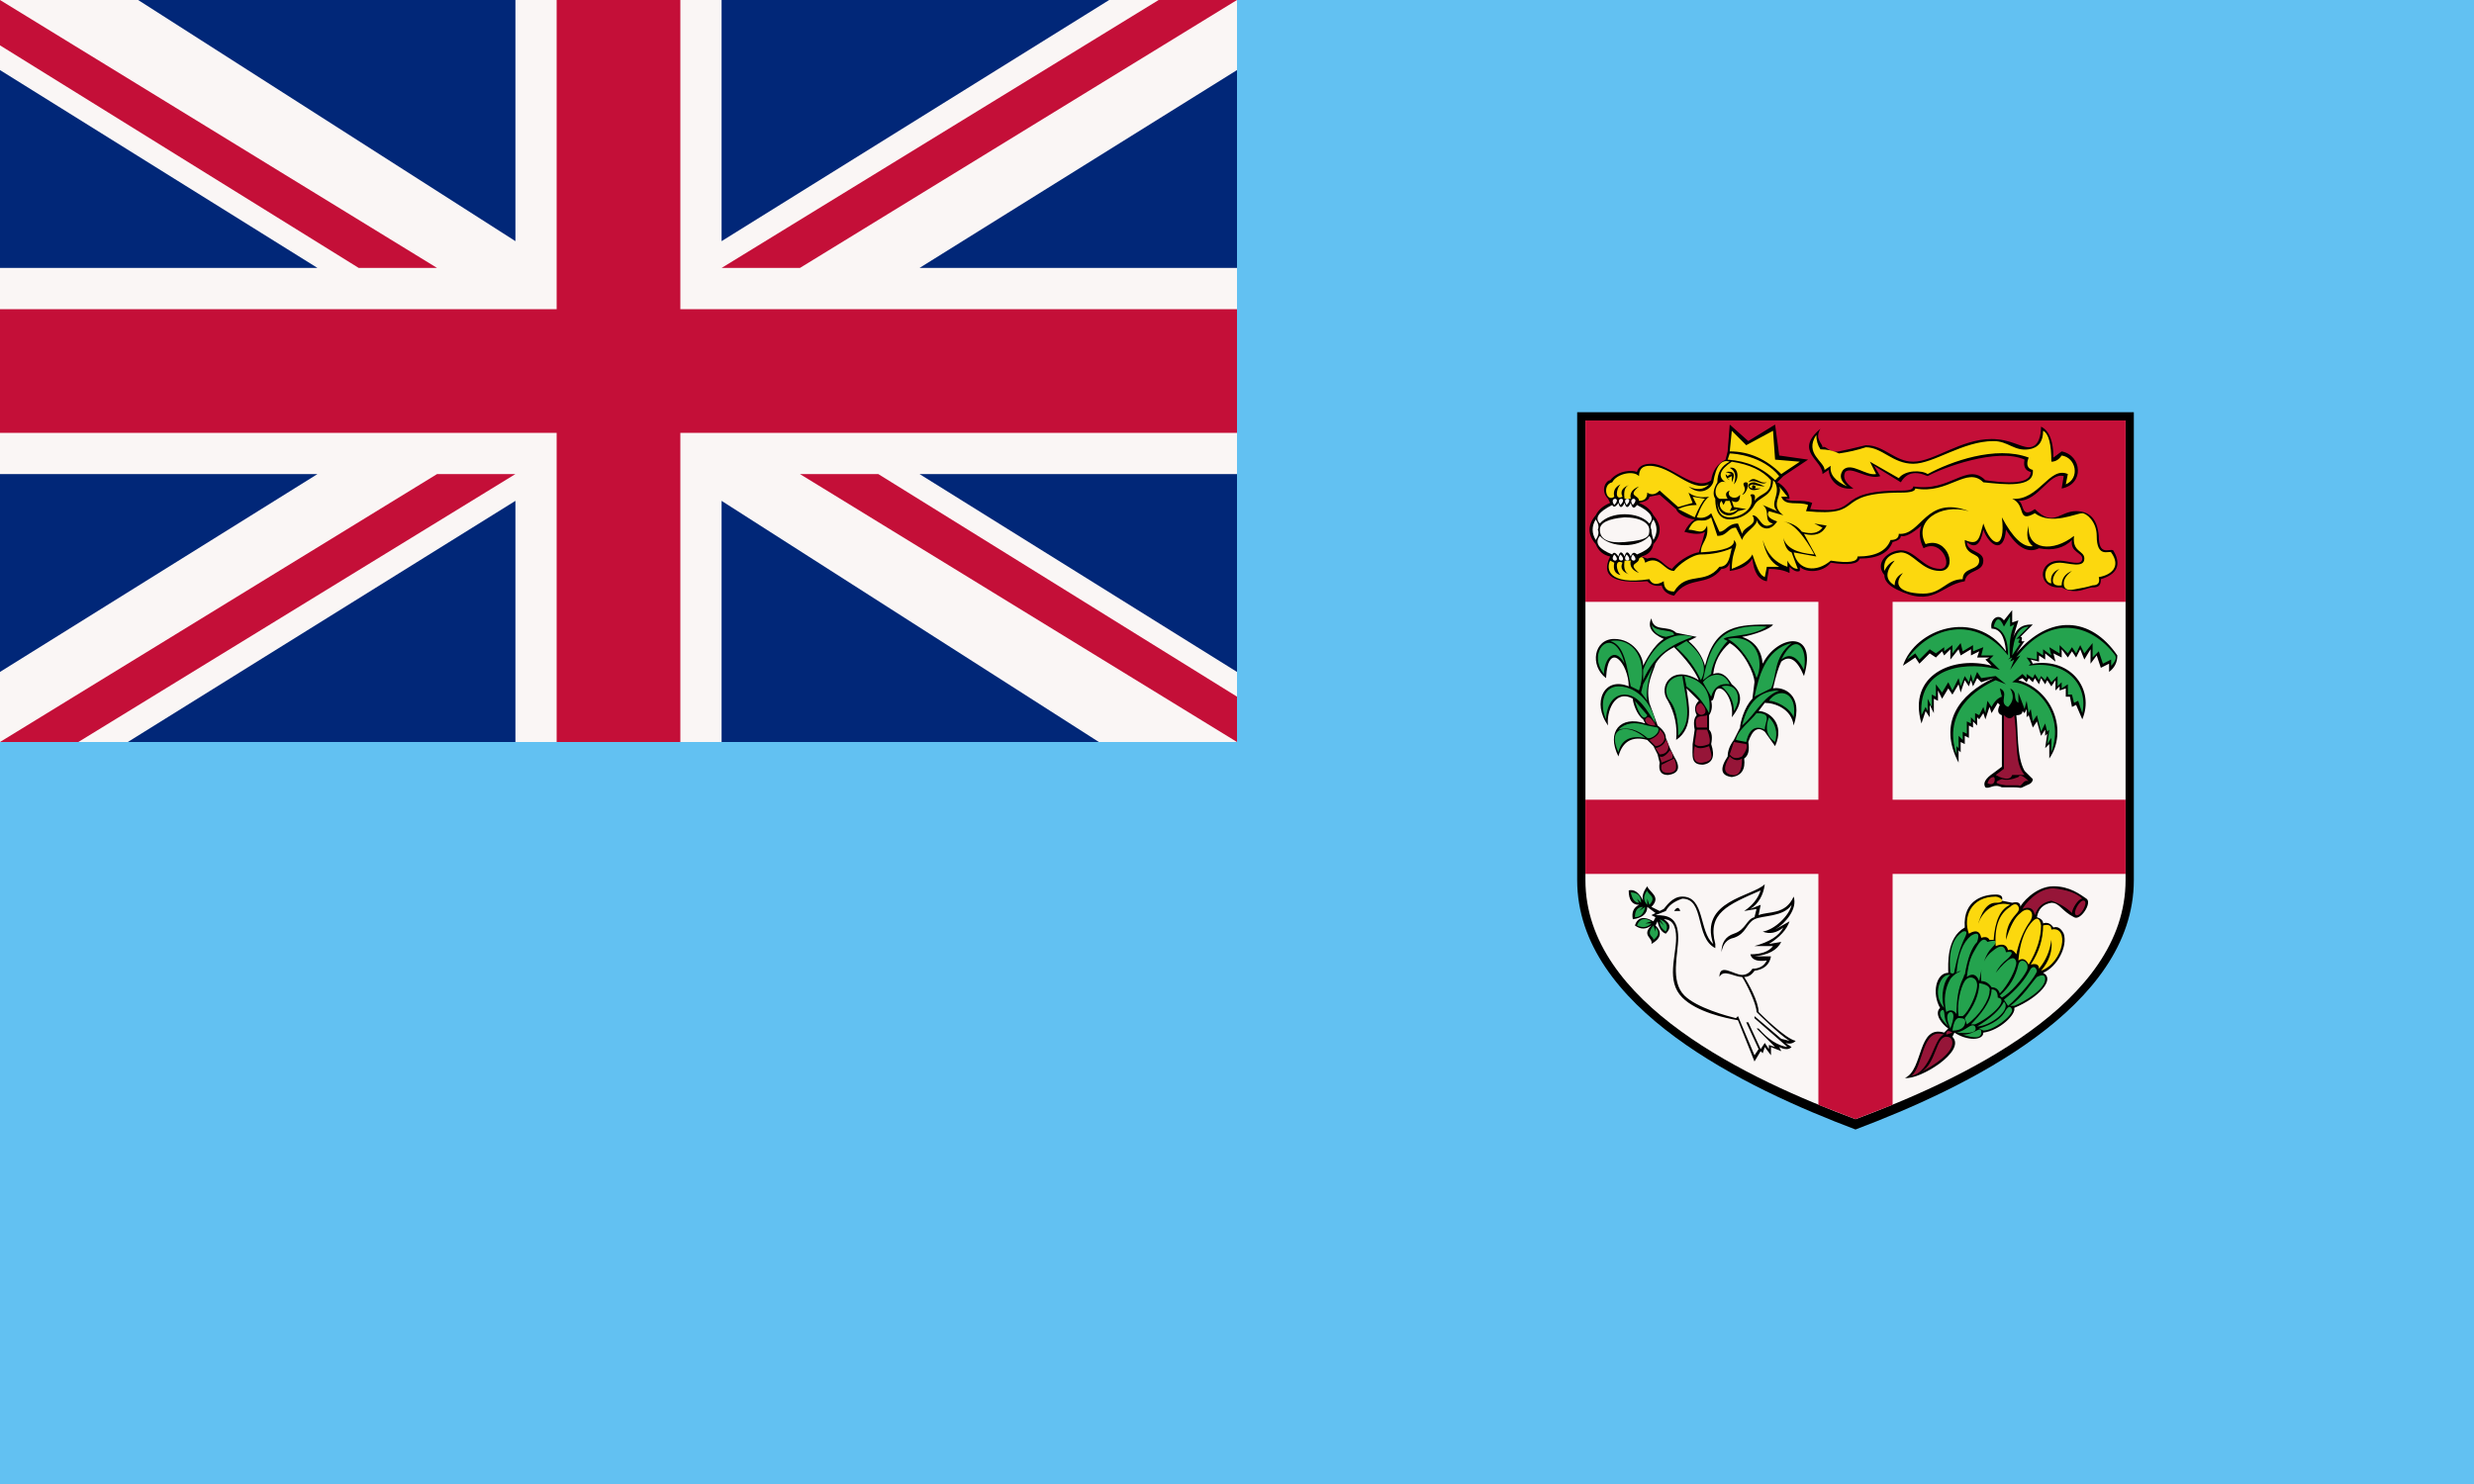
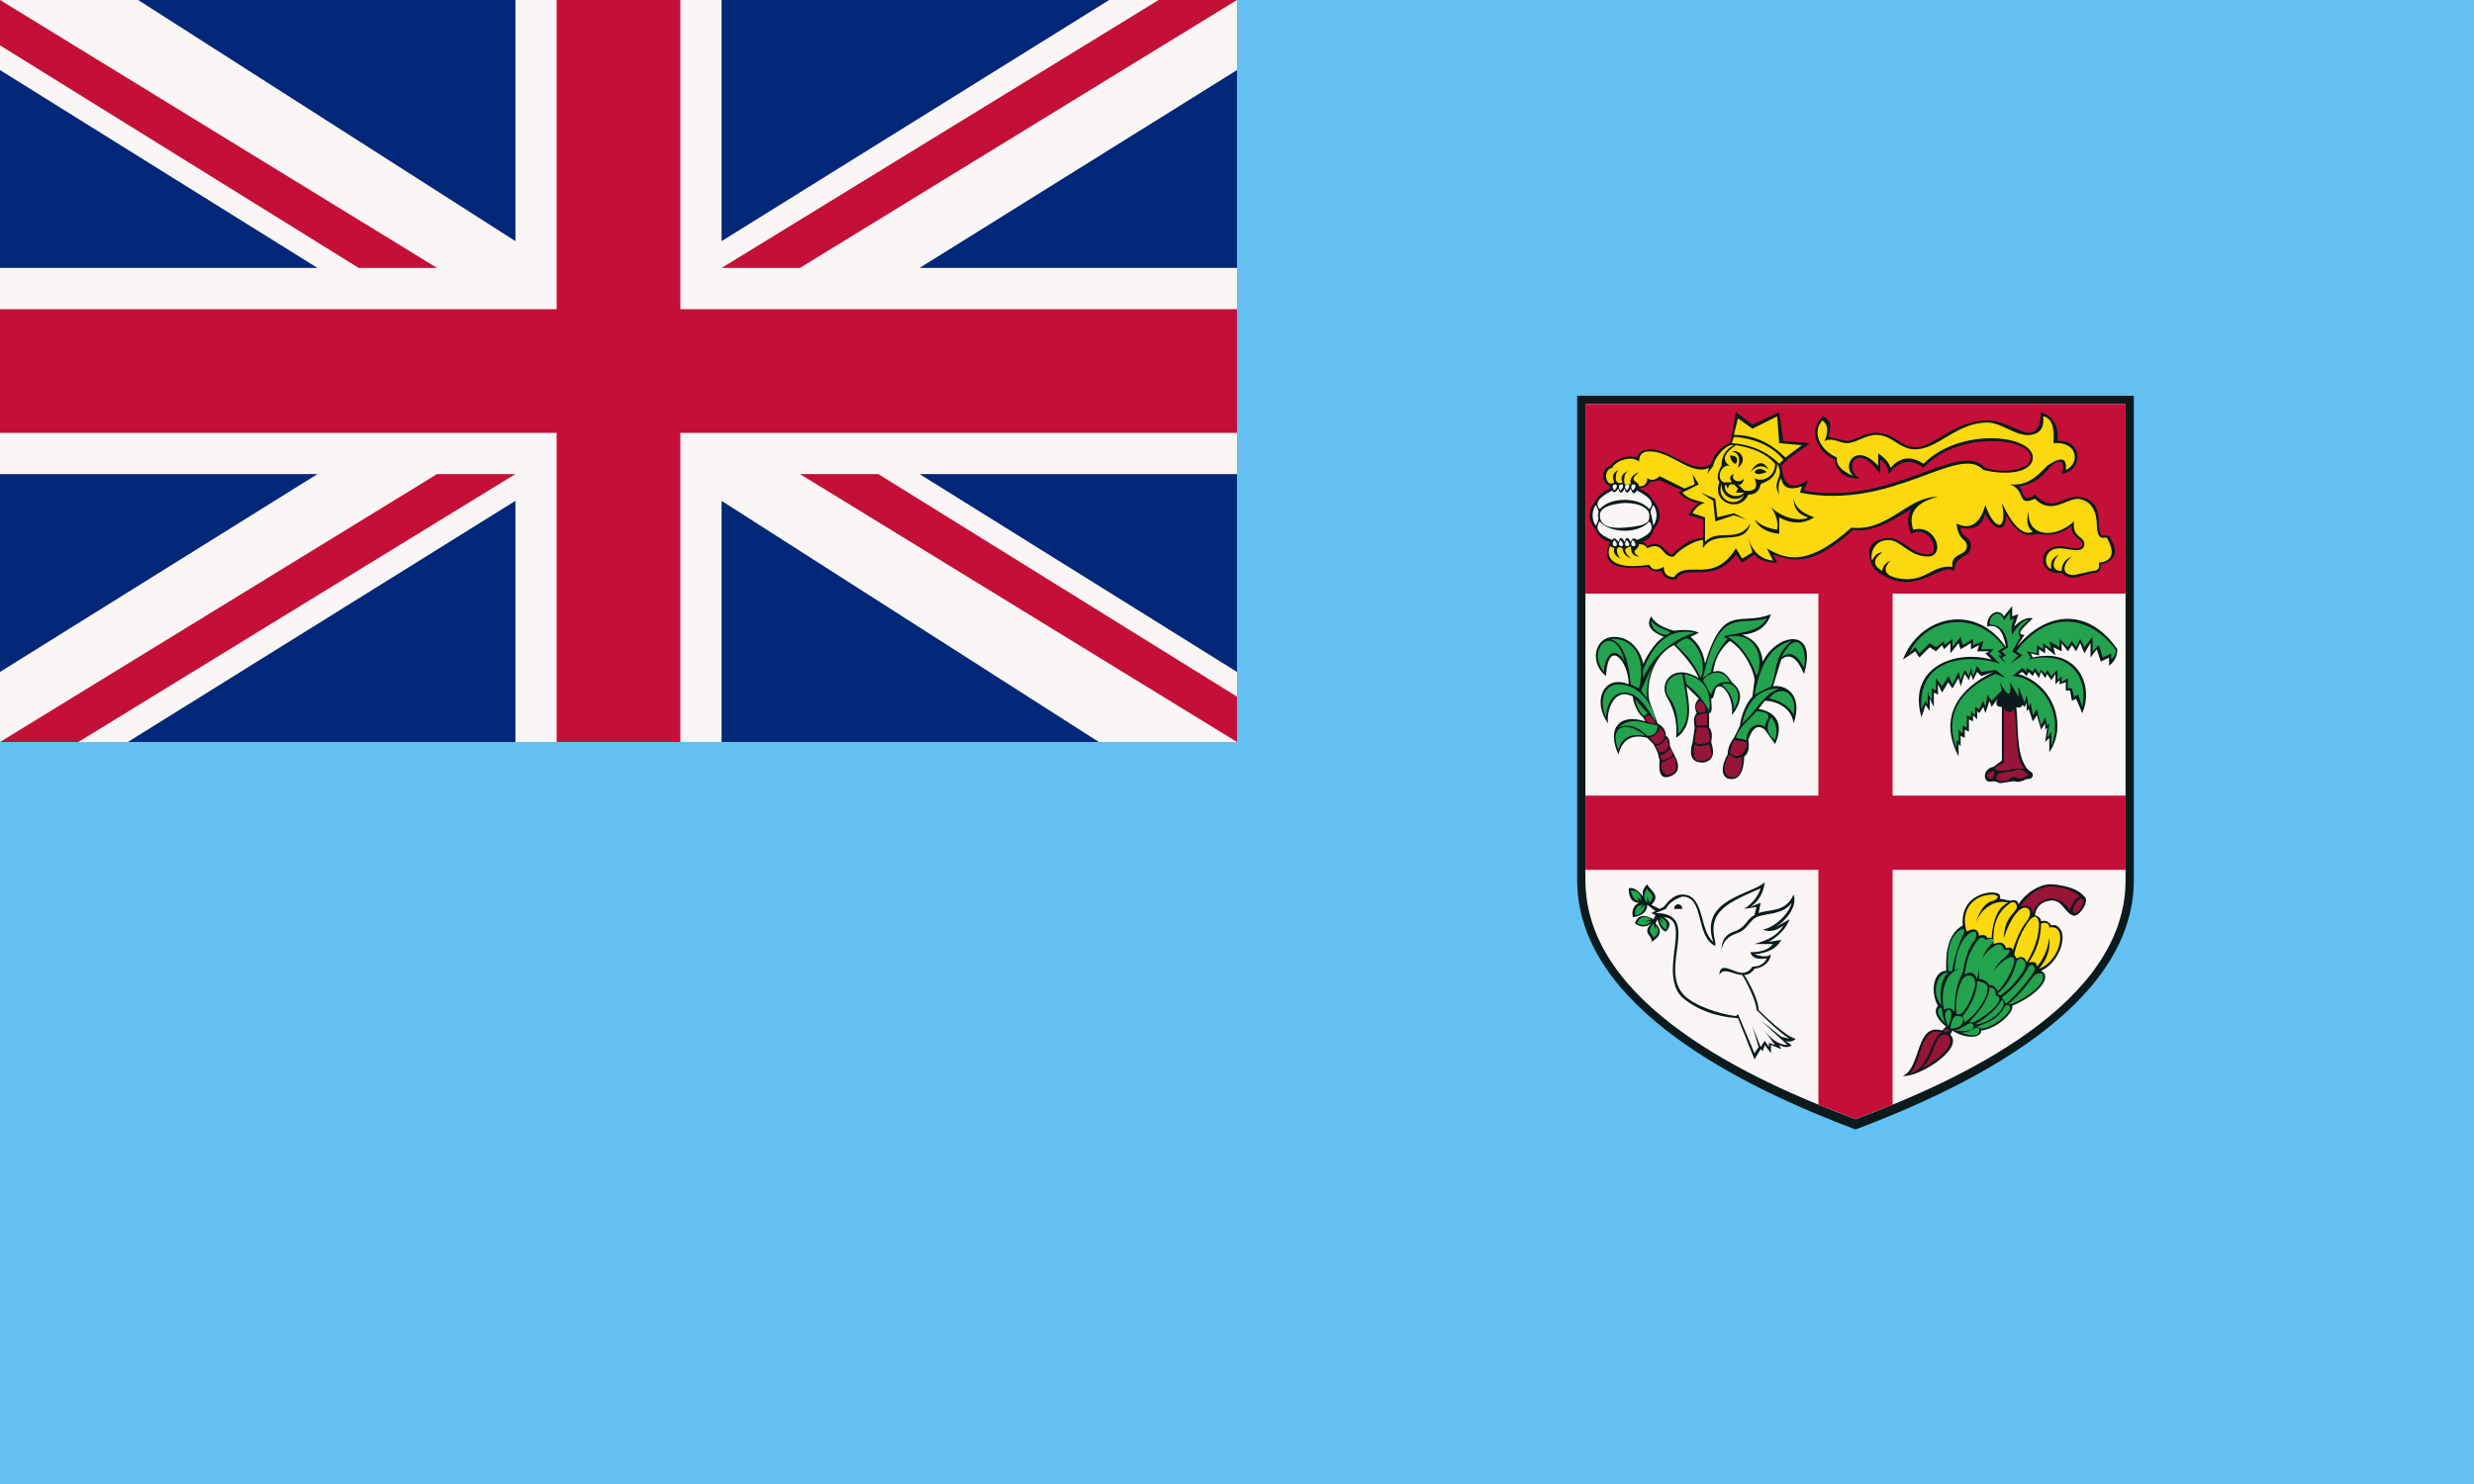
<svg xmlns="http://www.w3.org/2000/svg" width="1200" height="720">
  <path fill="#62c1f2" d="M0 0h1200v720H0z" />
-   <path d="M1035 427c0 62-82 101-135 121-53-20-135-59-135-121V200h270z" />
+   <path fill="#0a1a1d" d="M1035 427c0 62-82 101-135 121-53-20-135-59-135-121V192h270z" />
  <path fill="#012778" d="M0 0h600v360H0z" />
-   <path fill="#faf6f5" d="M0 360h62l188-117v117h100V243l183 117h67v-34l-154-96h154V130H446l154-96V0h-62L350 117V0H250v117L67 0H0v34l154 96H0v100h154L0 326zm900 183c51-19 131-56 131-116V204H769v223c0 60 80 97 131 116" />
-   <path fill="#c40f38" d="M270 360h60V210h270v-60H330V0h-60v150H0v60h270zM0 360h38l212-130h-38zm174-230h38L0 0v22zm426 230v-22L426 230h-38zM350 130h38L600 0h-38zm550 413 18-7V424h113v-36H918v-96h113v-88H769v88h113v96H769v36h113v112z" />
-   <path d="M963 382c2 1 4-2 8 0h6c4 0 2 1 6-1q3-1 3-3l-4-4c-4-7-3-20-4-27q3 0 3-2l1 1 1-2v4l1-1 2 6 2-3 2 7 2-3v3l1-1-1 7 2-2v7c9-13 2-33-15-38l2-1 2 2 1-2 2 2 1-2 2 3 1-3 2 3 1-2 2 3 2-3v5l2-2v2l3-1v4h2l1 5 2-1 3 7c6-14-5-30-24-27l-1-2 4 1v-3l3 2v-3l5 4-1-4 4 2v-4l3 4 2-3 2 3 2-4 2 5 3-5v7l3-4 2 6 4-2v4q4-3 4-8c-13-19-33-20-49-1l4-6c-3 1 0-2-2-2l6-6c-3 0-8 0-10 8l3-10-3 1v-6l-4 5c-3-4-7 0-6 4q6 0 7 11c-15-21-44-11-50 7l6-4 2 3 5-5 3 2 3-3 1 2 3-3v5l4-5 1 3 5-3v3l4-2-1 3h6l-2 1 3 3c-18-5-41 4-34 28l2-6 2 3v-6l2 4v-7l2 1v-5l2 4 3-5 2 3 3-5 1 4 2-6 2 3 1-3 1 3 2-4 2 2 6-2c-17 8-27 22-17 41v-6l1 1v-5l2 1v-4l2 1v-6l2 1v-3l2 2v-4l1 1 2-3 1 3 2-6 1 3 3-5 1 1q-2 4 1 5v25l-4 3q-6 4-4 7M811 276c-4-1-6-7-12-5l-3-1q5-1 6-6 6-7 0-14-2-4-7-6 5-1 5-3l5-1 8 7c1 3 7 5 9 5q-3 2-5 6 7 2 10 0-1 4-3 10c-2 0-9 3-13 8m113 247c7 1 30-13 23-20l1-2c6 4 14 4 14 0 8-1 16-9 15-12 12-5 20-14 14-17 7-3 12-13 10-19q-2-4-5-3-2-3-5-2 0-2-3-3 1-6 7-7c4 0 5 4 11 7 3 2 9-7 6-9s-8-6-16-6c-9 0-16 9-16 10q0-3-4-2l-5-1q1-3-3-3c-5 0-16 2-15 16-9 5-8 18-8 22-6 0-8 10-4 17-3 3 1 8 4 10l-2 2c-13-4-10 18-19 22m-84-146q7-1 6-9 3-2 2-8 3-9 8-5l5 7c5-11-3-17-8-17l3-4c5 0 13 3 14 11 5-15-5-19-10-18q2-9 4-13 6-5 11 7c7-23-13-20-20-6q-1-10-10-13c6-1 14-4 15-6-17 0-28 0-33 20q-2-7-8-12l4-2-10-2c-4-4-11 0-12-7q-3 6 6 10c-5 3-9 11-10 13 0-5-5-13-14-13-10 0-12 13-4 19 1-19 11-7 11 4-12-5-18 8-10 19-1-6 3-18 12-13 0 2 2 8 5 10l1 2c-12-4-19 4-13 16q3-11 14-8l3 3 2 4 1 4q-1 6 4 6 8-1 3-9l-2-4-2-5q0-3-4-6l-4-11c-2-9 2-15 3-19q3-5 9-8 9 9 12 16c-13-8-20 3-15 10q5 9 4 19c9-6 6-18 5-25l6 6q-3 3-1 7-2 2-1 7l-1 7c0 6-1 10 5 10q7-1 4-10 1-5-1-7v-7q2-3 1-7c2 0 1-6 4-6s7 7 6 14q8-10 0-16-4-7-9-5 1-9 8-15c7 4 12 15 12 19l-1 8c-4 4-6 12-6 14l-3 6q-3 4-3 8-6 9 2 10m-28 65h3q-1-3-3 0m39 70-8-19-1 1c-4-1-19-5-25-11-7-7-3-20-3-28 0-10-5-11-11-11l5-2q2-4 8-6c11 0 6 19 16 24v-2c-4-15 6-19 22-26q-2 6-8 10l6-1-1 4c-4 1-4 6-10 8q-6 2-6 9 1-6 6-7c6-2 6-7 10-9s14-1 18-7c-1 5-8 12-14 13q5 2 10-2-3 6-14 9h9q-3 4-11 4 1 4 8 3-2 4-7 4-2 3-5 3c-4 0-11-6-11 1 2-4 7 0 11 0 2 3 7 13 7 17 1 1 11 11 16 14l-4-1-13-11v1l16 14q-7-1-14-9h-1l9 9-3-1v2l-2-3-2 3-6-13h-1l6 13zm0 3 3-5 1 1 1-3 3 4v-4l5 2-1-2q4 2 6 0l-3-2q3 1 5-1c-5-1-17-13-18-14 0-5-5-14-7-17q3 0 5-3 7-1 8-7h-8q10-1 13-7l-6 1q8-5 10-11l-7 4c5-3 11-10 9-16-4 9-12 7-17 9l1-5-5 2q6-4 7-12c-6 6-32 8-25 29-7-6-4-23-15-23-5 0-8 5-9 6l-2 1-4-2c5-5-1-7-2-10q-3 4-2 7-3-6-7-5 0 7 5 7-4 2-3 7 7-1 7-6l4 3-2 1 2 1-1 2q-7-4-9 2 4 3 8 0c-5 5 1 6 0 9q7-4 2-9l1-2q1 5 4 6 4-4-1-7 6 0 6 9c0 9-5 21 3 29 7 7 21 10 27 11zm-39-226c7-10 16-4 23-13q3 0 4-3v4q8-1 11-6 1 10 7 11l1-6q6 0 10 2v-3q3 3 5 2v-2c3 3 11 3 15-2q13 2 14-2 13 0 16-8 4-1 4-3 3 1 10-5-2 5 1 11c9-5 15 10 8 10-8 0-12-9-19-9-6 0-13 6-8 12q0 4 6 7c18 9 21-2 33-4 1-6 9-4 9-10 0-5-8-4-8-9q6 5 8-6c3 8 10 12 11 0q8 13 16 9 10 2 16-4c-1 6 5 6 5 9 0 4-7 1-11 1-11 0-11 14 1 13 7 4 12 0 15 0s4-1 4-4c10-3 9-9 6-14-2-1-7 3-7-7q-1-12-11-12c-8 0-11 8-20-1-7 5-5-3-8-4 10 0 15-14 22-12l-1 6c11-2 10-16 0-18l-4 3q0-12-6-15c0 4-1 10-6 10-4 0-9-4-18-4-15 0-28 11-38 11-9 0-14-8-23-8q-8 2-13 3c-5 1-6-3-8-2 0-2-4-4-1-9-13 11 1 15 1 22l3-2c0 3 3 10 12 9q-6-4-4-8c3-3 11 4 17 2l-3-5 13 8q4-7 13-3c7-4 34-14 47-8q-1 5 3 6c0 7-15 5-22 4-9-9-17 6-35 3q0 2-5 2c-36 0-18 12-45 9l1-3c-5-2-10 0-13-2h2c0-4-5-8-6-8l3-3 12-8-14-2-2-15-13 8-9-8-1 13-1 4q-6 3-7 10c-8 6-20-8-29-8q-6 0-7 4c-2-1-9-1-13 4-2 0-5 5-1 9l1 2q-5 2-7 6-6 7 0 14 2 5 7 6-7 14 18 12 3 3 7 2 1 4 6 5" todo="true" />
-   <path fill="#961538" d="M976 376h6c-5-6-3-14-5-29q-2 3-5 0v26l-4 3 2 1q5 2 6-1m8 3q-4-4-5-2-5 2-8 1-6 2 2 3h6c2 1 2-3 5-2m-17-2q-2 0-3 3c4 2 4-3 3-3m44 60c-2-1-6 6-4 7s6-6 4-7m-1-1q-4-4-14-5c-8 0-14 8-15 10q5-2 6 3 2-6 8-7 6 2 10 6c0-2 3-7 5-7m-171-70q2 3 6 1 3-4 2-6l-6-1zm-12-20q1-2-2-5c-5 2-1 8 2 5m1 7v-6c-2 1-7-1-5 6zm11 14q-5 8 1 9 5 1 5-8-3 2-6-1m-10-6q1-2-1-7h-5l-1 7q2 2 7 0m-7 1q-2 9 4 8c6-1 4-4 3-8q-5 2-7 0m-19-10q-3-6-5-3 0 3 5 3m141 150 3-1q-3-2-3 1M806 371q-1 4 3 4 6 0 3-7zm138 132c-5 0-5 13-12 17 6-3 15-9 15-14q0-3-3-3m-1-1c-11-4-10 16-16 20 10-2 11-19 16-20M805 354q0 3-5 5l3 3c3 0 7-4 2-8m3 5q-1 3-5 4l2 3c5 0 5-5 3-7m3 9q1-2-1-4-3 4-5 3l1 3z" />
-   <path fill="#24a34e" d="M964 457q-2-3-5 2c-3 5-4 7-5 15q4-3 6 2 2-12 6-16 5-5-2-3m16-145c-3 0 2-3-2-2l6-6q-7 0-8 14zm46 6c-12-16-32-20-48 1l2-1-5 7 2-5-2 1 1-2-2 1 1-1q-1-9 2-16l-2 1v-5l-3 5q-3-7-5 0 7 2 7 14c-16-20-38-14-49 2l4-3 2 3 5-5 3 2 4-3v2l4-3v4l4-5 1 4 5-3v3l5-2-1 4h6l-2 2 5 5c-14-4-40-3-38 22l2-4 1 2v-6l2 4v-6l2 1v-6l3 4 3-5 2 4 3-6 1 4 2-5 2 3 1-4 1 4 2-5 2 3 7-1 5 4-5-2c-9 4-26 15-19 36v-4l1 1v-6l2 2v-4l2 1v-6l2 1v-3l2 2v-4l2 1 2-4 1 3 1-6 2 3q2-4 5-5l-1-4c5 2-1 7 4 9q4-4 1-9c4 2 1 5 4 7v-5l3 8 1-4 1 6 1-2 1 6 2-3 2 8 2-4 1 4 1-1-1 7 2-3v7c7-19-8-34-19-34l5-4 2 2v-2l3 2 1-2 2 3 1-2 2 2 1-2 2 3 3-3v5l2-2v3l3-2v5h2l1 4 2-1 2 6c3-13-7-26-26-23l1-1-2-3 5 1v-4l3 2v-3l4 3-1-4 5 3v-4l4 4 2-3 2 3 2-4 2 4 4-5v7l3-3 2 6 4-2v3q3-3 2-5m-162 2q6-5 11 5c2-11-4-19-11-5m-5 14c3-6 1-15 10-22-13 3-16 17-18 26zm-21-24c6 3 12 12 14 19 4-8 0-22-14-19m-8 17c0-3 3-11 8-16l-2-1c2-2 14-1 21-6-25-2-28 12-31 26zm28 13c3 0 10 3 12 8 2-12-7-15-12-8m-13 12c7-6 10-14 18-17q-14 0-18 17m13-4q-3 8 3 12 2-7-3-12m130 126c-2 2-7 10-13 14h2c5-2 15-8 15-13q0-3-4-1m-9-6q-2 9-9 15l1 1c4-2 10-9 12-13s-3-7-4-3m9 3q-1-3-3-1-4 8-13 15l2 3c5-4 14-15 14-17M835 333q6 5 6 12c4-6 2-14-6-12m139 132q4-4-1-3-1-5-6-1-7 5-6 15 3 0 5 3 3 0 4 3c4-4 8-12 8-15q-1-6-10 5 2-4 6-7M839 332c-3-7-10-5-13-1l4 7q2-7 9-6m-31-23 4-1c0-3-9-1-11-5q1 5 7 6m10 2-5 3q8 7 12 16 5-9-7-19m34 35c-3 4-9 8-10 13l5 1c2-9 7-7 9-6 0-4 4-8-4-8m104 108q-6 5-7 18 2-2 4 1 2-12 6-16 2-6-3-3m-14 36q-3 2 3 8c-3-5-1-8-3-8M821 309c-13-4-21 8-24 16v5c6-14 16-18 24-21m131 143c-8 5-6 18-6 20q2 1 2-1 2-10 5-16 2-4-1-3M817 328l1 5q7 5 11 13 2-15-12-18m155 158q-3 6-13 12c6 0 17-8 13-12m-14 11c7-3 17-12 11-13q0-4-3-4c0 6-6 13-10 17zm15-7q-3 6-13 9l2 1c5 0 14-7 14-10q-1-3-3 0m-8-9q1-3-5-4 0 8-7 17l1 3c6-4 11-12 11-16m-13 12c3-2 7-11 7-15s-4-5-6-2-4 11-3 17zM810 340c4 5 4 14 4 17 7-7 4-16 2-29-7 0-10 7-6 12m-19-7 4 2c5-15-3-26-14-24 7 2 8 12 10 22m8 7q-1-7 3-17l-5 9-1 4zm147 135q-4 7-2 16 3-2 5 1 0-11 3-17c3-6-3-4-6 0M788 322c-5-20-19-6-10 5 0-7 5-14 10-5m155 167c-2-6 0-14 3-16-5-1-9 10-3 16m9 13q9 3 9-1c0-4-3 1-9 1m6-4c-2-2-4 2-9 3q11 1 9-3m-5-1q1-3-2-3-3-1-4 6 5 0 6-3m-7-6q-3 1 0 8 3-8 0-8M793 340c1 4 4 11 6 7zm10 11c-1-8-8-18-18-18-8 0-9 10-6 16 0-4 2-12 9-12s11 8 15 14m-5 7c-8-7-19-6-13 7q2-9 13-7m1 81v-3l1 3c4-4-1-5-1-7q-3 4 0 7m6 7 2 3-2-2q0 3 3 5 2-4-3-6m-11-10 2 2q0-5-5-5 1 5 4 5zm4 4-3 2 2-2q-4 0-4 5 4 0 5-5m0 8 3-1q-5-3-7 2 4 2 7-1zm5 4-1-3c-4 5 0 5 0 7q4-3 1-6zm-4-100q-9-3-14 2 7-2 14 4c2 1 7-3 5-5z" />
-   <path fill="#fcd80e" d="M1024 268c-1-1-7 3-7-8 0-7-5-11-7-11-3 0-15 6-23 0-9 5-4-4-11-7 13 1 18-16 27-12l-1 5c7-3 5-13-2-14q-2 3-5 3 0-13-4-15 0 8-7 9c-7 1-10-4-17-4-15 0-29 11-39 11s-15-8-23-8q-6 2-13 3-4-2-9-2-2-3-2-7c-6 9 4 13 4 17l3-2q-1 6 8 10-5-4-2-8c4-4 11 3 16 2l-3-6 14 8c3-4 11-4 14-2 11-6 33-14 49-8q-2 5 2 6c1 9-14 7-24 6-8-8-17 6-33 3q0 2-7 2c-34 0-16 12-46 9l1-3c-5-2-11 1-13-4h3l-4-5c2 4-5 9 2 14l-7-2q-2 3 4 5c-4 6-9 3-10-1 1 3-6 6-7 10l-3-6c-4 0-4 4-9 4l-3-9c-5 4-7-2-11 6 4 0 7 3 9-2 1 7-3 8-3 13q17-1 16-6c3 3-1 4-1 14q8-3 10-7c3 9 4 10 6 11l1-5h6q-6-3-8-13 3 10 12 13v-3q2 4 5 4l-3-8q-3-1-4-7 2 7 15 8c-1-2-8-15-15-16q6 1 9 5 7 2 10-2l-4-2 6 1q-3 6-11 4l6 11-11-2c2 9 11 10 18 4q13 2 13-2 13 0 16-8 4 0 4-3c11 1 13-19 34-11-14-4-27 5-21 16 11-4 16 13 7 13s-13-9-19-9q-9 1-8 9 2-4 5-5-7 8 0 12 0-4 4-6c-6 7 1 10 10 10s11-7 19-7c0-6 8-4 8-9 0-4-7-2-7-10 7 3 7-1 9-8 4 12 11 13 9-3q8 15 15 14-4-3-2-10c-1 12 12 13 22 5-1 8 5 7 5 11 0 5-8 2-12 2-9 0-8 10-4 10q-1-5 4-7c-3 2-6 9 1 8q0-5 5-7-4 3-4 6 0 4 5 3 6-1 9-2 4 0 3-4c6-1 11-5 6-12m-160-38 9-6-12-1-1-14-13 7-7-7-1 10q14 0 25 11m-1 1c-8-10-22-11-24-11l-1 3q14 1 23 10zm-4 2q-6-7-19-9-9 6-3 10c-4-2-7 6-3 8h4q-2-3 1-4c-2 3 3 5 5 2q0 5-4 3l1 3 6 1-4 1c-4 4-10 2-10-5 0 2 0 8 6 8s13-5 10-11q3-1 2 3c3-4 8-3 8-10m-19 1v-3l-2 1 1 1q-2-1-2-3l1 1q1-1 2-1l-3-1q6-1 3 5m1 1q2-6-2-8c4-1 5 5 2 8m16-1c-3 2-5-2-9 0 3-4 5 1 9 0m-12 6q2-2 1-4t1-2c2 0 0 6-2 6m3-4q0-2 3-2 3 1 5 2-2 0-6-1-3 1 0 2c-1-3 3-1 1 0h3q-5 2-6-1m-9 7h-2l-1 2-1-2c-3 3 3 9 8 4l-4 1 1-2zm-56-2q-1-4 3-6c-2 2-3 8 1 6q-2-4 4-6-4 1-3 7h3q-1-4 4-6c-6 5 0 4 0 7q4 0 4-4 3 2 6-1l9 8 7-2-2-5q4 3 10 2-3 2-6 10 4 1 7-2l4 9c3 0 4-4 9-4l2 5c1-4 8-4 5-9 4 0 4 8 10 4-5-1-1-6-5-9l7 3c-4-4 2-8-1-14l-1-1c0 8-7 8-9 12s-7 7-12 7c-7 0-7-8-7-10q-2-3 1-8 0-7 6-10-6-2-8 10c-1 3-6 7-12 2q6 3 10-1c-9 4-18-9-29-9q-5 0-5 5c-3-3-11-1-13 3-5 1-3 10 1 7m39 10q3-7 5-9l-6-1 2 4q-5 0-9 2zm3 18c-4 0-11 5-13 8-5 0-7-8-14-4q-1-4-3-2c0 3-6 2 0 7q-5-2-4-6h-3q-1 6 3 7-6-2-4-6c-4-2-3 4-1 6q-4-1-3-6l-2-1c-2 4-1 12 19 9q2 4 7 1 0 5 5 5c6-10 15-3 22-12 5 0 5-6 6-9q-7 3-15 3m170 182q0-3-4-2 0 10-6 19 4-1 4 2 5-6 6-14 1 8-5 15c11-4 14-22 5-20m-10-3q-5 6-6 18 3-2 5 2 6-10 6-19-1-6-5-1m-5-5q-4 3-7 13c0-9 5-12 6-14s-1-5-4-2q-8 5-7 19 5-2 6 2 2-1 4 2 2-9 6-15c4-5 0-9-4-5m-5-4c-6-2-14 2-16 11q3-12 9-12c6 0 2-3 0-3-12 0-16 10-13 18q5-3 6 2 3-1 4 1h2q1-14 8-17" />
-   <path fill="#faf6f5" d="M792 245c4-4-3-4 0 0m-3 0c4-4-3-4 0 0m13 7q-2 3-1 5 0 2 1 5 3-5 0-10m-16-7c4-4-3-4 0 0m-3 0c4-4-3-4 0 0m17 9q4-4-6-9-2 3-3-1-2 4-3 0-2 4-3 0-2 3-3 1-10 5-6 9c5-6 19-6 24 0m-12-3q-12 1-12 6 0 7 12 6c12-1 12-3 12-6s-4-6-12-6m-12 9q-4 5 6 9 1-2 3 1 1-4 3 0 1-4 3 0 1-3 3-1 10-4 6-9c-5 6-19 6-24 0m16 9c-3 4 4 4 0 0m-3 0c-3 4 4 4 0 0m-14-12q1-2-1-5-3 5 0 10 2-3 1-5m11 12c-3 4 4 4 0 0m-3 0c-3 4 4 4 0 0" />
+   <path fill="#faf6f5" d="M0 360h62l188-117v117h100V243l183 117h67v-34l-154-96h154V130H446l154-96V0h-62L350 117V0H250v117L67 0H0v34l154 96H0v100h154L0 326zm900 183c51-19 131-56 131-116V196H769v231c0 60 80 97 131 116" />
+   <path fill="#c40f38" d="M270 360h60V210h270v-60H330V0h-60v150H0v60h270zM0 360h38l212-130h-38zm174-230h38L0 0v22zm426 230v-22L426 230h-38zM350 130h38L600 0h-38zm550 413 18-7V422h113v-36H918v-98h113v-92H769v92h113v98H769v36h113v114z" />
+   <path fill="#0a1a1d" d="M812 441h4c0-3-4-3-4 0m166-127 4-6c-5 0 0-4 4-8q-4-1-9 4l2-6-3 1v-5l-4 5c-3-5-9 0-8 5q7-2 9 10c-15-22-42-15-50 6l6-4 2 3 5-5 3 2 3-3 1 2 3-3v5l4-5 1 3 5-3v3l4-2-1 3h6l-2 1 3 3c-18-5-41 4-34 28l2-6 2 3v-6l2 4v-7l2 1v-5l2 4 3-5 2 3 3-5 1 4 2-6 2 3 1-3 1 3 2-4 2 2 6-2c-17 8-27 22-17 41v-6l1 1v-5l2 1v-4l2 1v-6l2 1v-3l2 2v-4l1 1 2-3 1 3 2-6 1 3 3-4q-2 4 2 4v26l-4 3c-5 1-5 6-3 7s2-1 6 1l7-1q2 1 6-1 3 0 3-2c0-2-2-1-4-5-4-7-3-20-4-28q2 1 3-1l1 1 1-2v4l1-1 2 6 2-3 2 7 2-3v3l1-1-1 7 2-2v7c9-13 2-33-15-38l2-1 2 2 1-2 2 2 1-2 2 3 1-3 2 3 1-2 2 3 2-3v5l2-2v2l3-1v4h2l1 5 2-1 3 7c6-14-3-32-24-27l-1-2 4 1v-3l3 2v-3l5 4-1-4 4 2v-4l3 4 2-3 2 3 2-4 2 5 3-5v7l3-4 2 6 4-2v4q4-3 4-8c-13-19-33-20-49-1m-30-37c0-8 8-6 8-12 0-5-5-4-5-9q10 2 12-7c2 6 10 12 10 1q7 12 15 9 10 2 17-4c-1 6 5 6 5 9 0 4-7 1-11 1-11 0-11 14 1 13 5 5 12 0 15 0s4-1 4-4c10-3 7-9 4-14-2-1-5 3-5-7q0-11-10-12c-9 0-12 8-21-1-7 5-5-3-8-4q9-1 15-9c6-6 8-2 6 3 11-2 10-17-2-16q1-11-8-14c0 4-1 10-6 10-4 0-12-6-20-6-16 0-26 13-35 13-7 0-10-7-19-7-6 0-11 4-14 4l-9-2c0-2 3-8-3-10-7 7-3 17 6 21 0 3 3 10 12 9-8-4-2-19 10-2v-7s4 2 4 7q8-10 17-3c16-18 52-15 52-5 0 6-13 8-22 5-13-14-45 19-88 11l2-5c-13 8-12-5-13-7l3-3 11-8-13-1-2-14-13 6-8-6-2 11-1 4q-7 3-9 10c-8 6-20-7-29-7q-6 0-7 4c-2-1-9-1-13 4-4 1-5 8 0 10v1q-5 2-7 6-6 7 0 14 2 5 7 6-7 15 18 12 3 3 7 2c0 3 5 5 7 4 5-8 18 3 29-12l3 4 6-4q3 4 11 4l-2-4c11 4 20 5 39-12 10 2 23-7 28-10q-3 5 0 12c9-5 15 10 8 10-8 0-12-8-19-8q-13 1-8 13 1 3 7 6c16 8 26-7 33-3m-122-16q-7 0-15 8c-3 0-5-8-12-4q-1-2-3-2 5-1 6-6 6-7 0-14-2-4-7-6 5-1 5-3l5-1 11 5-2 1q6 5 10 5-3 2-5 6l7 2zm45 243c-5-1-17-13-18-14 0-5-5-14-7-17q3 0 5-3 7-1 8-7-2 2-8 0 10-1 13-7l-6 1q8-5 10-11l-7 4c5-3 11-10 9-16-4 9-12 7-17 9l1-5-5 2q6-4 7-12c-6 6-32 8-25 29-7-6-4-23-15-23-5 0-8 5-9 6l-2 1-4-2c5-5-1-7-2-10q-3 3-2 6-4-5-7-4 0 7 5 7-4 2-3 7 7-1 7-6l4 3-2 1 2 1-1 2q-7-4-9 2 4 3 8 0c-5 5 1 6 0 9q7-4 2-9l1-2q1 5 4 6 4-4-1-7c14 1-3 27 9 39q11 9 27 10l8 20 3-5 1 1 1-3 3 4v-4l5 2-1-2q4 2 6 0l-3-2q3 1 5-1m-4 3q-6 0-12-8l6 8-3-1v2l-2-3-2 3-4-10 3 10-2 3-8-19-1 1c-8-1-20-5-25-10-13-13 9-40-14-40l5-2q2-4 8-6c11 0 6 19 16 24v-2c-4-15 6-19 22-26q-2 6-8 10l6-1-1 4c-4 2-4 6-10 8q-6 2-6 9 1-6 7-8c6-2 6-6 10-8s13-1 17-7c-1 5-8 12-14 13q5 2 10-2-3 6-14 9h9q-3 4-11 4 1 4 8 3-2 4-7 4-2 3-5 3c-4 0-11-6-11 1 2-4 7 0 11 0 2 3 7 13 7 17 1 1 11 11 16 14l-4-1-10-8zm144-72q-4-5-16-6c-9 0-16 9-16 10q0-3-4-2l-5-1q1-3-4-3c-3 0-15 2-14 16-9 5-8 18-8 22-6 0-8 10-4 17-3 3 1 8 4 10l-2 2c-13-4-10 18-19 22 7 1 30-13 23-20l1-2c6 4 14 4 14 0 8-1 16-9 15-12 12-5 20-14 14-17 7-3 12-13 10-19q-2-4-5-3-2-3-5-2 0-2-3-3 1-6 7-7c6-1 7 5 11 7 3 2 9-7 6-9M855 321q-1-10-10-13 11-1 14-10c-15 6-23-6-32 24q-1-8-7-13l4-2q-4-2-12-1s-9-2-11-7q-4 6 6 10c-5 3-9 11-10 13-1-6-6-13-14-13-10 0-12 13-4 19 1-19 11-7 11 4-12-5-18 8-10 19-1-6 3-18 12-13 0 2 2 8 5 10l1 2c-12-4-19 3-13 16q3-11 14-8l3 3 2 4 1 4q-1 9 4 8 8-2 3-11l-2-4q0-4-2-5 0-4-4-6l-4-11c-2-10 3-23 12-27q9 9 12 16c-13-8-20 3-15 10q5 9 4 19c9-6 6-18 5-25l6 6q-3 3-1 7-2 2-1 7l-1 7q-3 10 5 10 7-1 4-10 1-5-1-7v-7c2 0 1-5 1-7 2 0 1-6 4-6s7 7 6 14q8-10 0-16-4-7-9-5 1-9 8-15c7 4 12 15 12 19l-1 8c-4 4-6 12-6 14l-3 6q-3 4-3 8c-3 5-4 12 2 12 5 0 6-7 6-11q3-2 2-8 3-9 8-5l5 7c5-11-1-16-8-17l3-4c5 0 13 3 14 11 5-15-5-19-10-18l4-13q6-5 11 7c7-23-13-20-20-6" />
+   <path fill="#24a34e" d="M1026 315c-12-16-32-20-48 1l3 2-6 4 4-4-3-2 4-7q-3-3 4-8-3-1-8 7-1-4 1-8l-2 1v-4l-3 4c-1-5-7-4-7 2q8 0 9 11l-3 2 2 2-2 1 2 3-4-4h2l-2-2 3-2c-14-19-38-14-46 3l3-3 2 3 5-5 3 2 4-3v2l4-3v4l4-5 1 4 5-3v3l5-2-1 4h6l-2 2 5 5c-15-5-40-3-38 22l2-4 1 2v-6l2 4v-6l2 1v-6l3 4 3-5 2 4 3-6 1 4 2-5 2 3 1-4 1 4 2-5 2 3 7-1 5 4-5-2c-10 4-27 15-19 36v-4l1 1v-6l2 2v-4l2 1v-6l2 1v-3l2 2v-4l2 1 2-4 1 3 1-6 2 3 5-5-1-4q6 11 5 0l4 7v-5l3 8 1-4 1 6 1-2 1 6 2-3 2 8 2-4 1 4 1-1-1 7 2-3v7c7-19-8-34-19-34l5-4 2 2v-2l3 2 1-2 2 3 1-2 2 2 1-2 2 3 3-3v5l2-2v3l3-2v5h2l1 4 2-1 2 6c3-13-5-28-26-23l1-1-2-3 5 1v-4l3 2v-3l4 3-1-4 5 3v-4l4 4 2-3 2 3 2-4 2 4 4-5v7l3-3 2 6 4-2v3q3-3 2-5m-162 4q6-5 11 5c2-11-4-19-11-5m-5 14c3-6 1-15 10-22-13 3-16 17-18 26zm-21-24c6 3 12 12 14 19 4-8 0-22-14-19m0 1-2-1c2-2 17-1 21-9-14 4-23-6-31 29l4-3c0-3 3-11 8-16m20 29c3 0 10 3 12 8 2-12-7-15-12-8m-13 12c7-6 10-14 18-17q-14 0-18 17m142 122c-2 2-7 10-13 14h2c5-2 15-8 15-13q0-3-4-1m-9-6q-2 9-9 15l1 1c4-2 10-9 12-13s-3-7-4-3M859 348q-4 7 2 11 2-7-2-11m128 122q-1-3-3-1-4 8-13 15l2 3c5-4 14-15 14-17M835 332q6 5 6 12c4-6 2-14-6-12m138 132q4-4-1-3-1-5-6-1-7 5-6 15 3 0 5 3 3 0 4 3c4-4 8-12 8-15 0-4-6 0-10 5q2-4 6-7M839 331c-3-7-10-5-13-1l4 7q2-7 9-6m-29-24c1-1-7-2-9-6-1 4 6 9 9 6m9 3c-1-1-6 2-6 3q8 7 12 16c3-8-2-17-6-19m33 35c-3 4-9 8-10 13l5 1c1-9 8-8 9-6 0-4 6-7-4-8m111 111q-2-3-5 2c-3 5-4 7-5 15q4-3 6 2 2-12 6-16 5-5-2-3m-8-3q-6 5-7 18 2-2 4 1 2-12 6-16 2-6-3-3M822 307c-14-3-21 8-25 18v4a40 40 0 0 1 25-22m-5 20 1 5q7 5 11 13 2-15-12-18m134 124c-8 5-6 18-6 20q2 1 2-1 2-10 5-16 2-4-1-3m6 45c7-3 17-12 11-13q0-4-3-4c0 6-6 13-10 17zm14-11q-3 6-13 12c6 0 17-8 13-12m1 4q-3 6-13 9l2 1c5 0 14-7 14-10q-1-3-3 0m-8-9q1-3-5-4 0 8-7 17l1 3c6-4 11-12 11-16m-13 12c3-2 7-11 7-15s-4-5-6-2-4 11-3 17zM810 339c4 5 4 14 4 17 7-7 4-16 2-29-7 0-10 7-6 12m135 135q-4 7-2 16 3-2 5 1 0-11 3-17c3-6-3-4-6 0M791 332l4 2c4-16-4-25-14-24 7 2 9 12 10 22m5 3 3 4q-1-7 3-17zm-8-14c-5-20-19-6-10 5 0-7 5-14 10-5m154 167c-2-6 0-14 3-16-5-1-9 10-3 16m9 13q9 3 9-1c0-4-3 1-9 1m6-4c-2-2-4 2-9 3q11 1 9-3m-5-1q1-3-2-3-3-1-4 6 5 0 6-3m-7-6q-3 1 0 8 3-8 0-8m-4-1q-3 2 3 8c-3-5-1-8-3-8M793 339c1 4 4 11 6 7zm10 11c-1-8-8-18-18-18-8 0-9 10-6 16 0-4 2-12 9-12s11 8 15 14m-4 1q-9-3-14 2 7-3 14 4 5 0 5-5zm-1 6c-8-7-18-6-13 7q2-9 13-7m1 81v-3l1 3c4-4-1-5-1-7q-3 4 0 7m6 7 2 3-2-2q0 3 3 5 2-4-3-6m-11-10 2 2q0-5-5-5 1 5 4 5zm4 4-3 2 2-2q-4 0-4 5 4 0 5-5m0 8 3-1q-5-3-7 2 4 2 7-1zm5 4-1-3c-4 5 0 5 0 7q4-3 1-6z" />
+   <path fill="#fcd80e" d="M994 450q0-3-4-2 0 10-6 19 4-1 4 2 5-6 6-14 1 8-5 15c11-4 14-22 5-20m-10-3q-5 7-7 16l1 2q4-2 5 2 6-10 6-19-1-6-5-1m-1 0c4-5 0-9-4-5q-4 4-7 13c0-9 5-12 6-14s-1-5-4-2q-8 6-7 19 5-2 6 2 4-1 3 2 3-10 7-15m-9-9c-6-2-14 3-16 11q3-11 9-12 4-2 0-3c-12 0-16 10-13 18q5-3 6 2 3-1 4 1h2q1-14 8-17m48-177c-1-1-5 3-5-8q-1-10-9-11c-6 0-13 8-21 0-9 4-4-4-12-7 9 1 14-5 18-9q10-7 9 2c7-3 6-14-6-13q1-12-5-13 1 8-6 9c-7 1-14-6-21-6-15 0-24 13-35 13-8 0-11-7-19-7-5 0-10 4-14 4s-7-3-11-1q3-7-1-10c-5 5-2 14 7 18q-1 5 8 9c-6-5 1-17 12-5v-6s5 3 6 7q7-8 16-2c18-18 53-14 53-3 0 7-12 9-24 6-12-13-44 20-89 11l1-3q-9 3-10-4-2 3-1 8c-4-7 3-8-1-15 0 8-7 9-8 10q-1 5-6 5c-4 9-18 4-14-6q-2-3 1-8 0-7 6-10c-3-1-9 5-10 10l-3 4 1-3c-9 4-18-8-29-8q-5 0-5 5c-3-3-11-1-13 3-5 1-3 10 1 7q-2-4 2-6c-2 2-2 8 2 6q-2-4 4-6-4 1-3 7h3q-1-4 4-6c-6 5 0 4 0 7q4 0 4-4 3 2 6-1l12 6 5-2-1-5 3 5-8 4c3 3 4 3 11 5q-4 1-6 5l6 2v12c6-7 16 1 22-9-3 12-17 2-23 12v-4c-4 0-12 5-14 8-6 1-5-8-13-4q-1-2-4-2c0 3-5 3 0 6q-4 0-4-5c-2 1-5 1 0 6q-4-2-4-5c-4-2-3 3-1 5q-4-2-3-5l-2-1c-2 4-1 12 19 9q2 4 7 1 0 5 5 5c6-9 19 4 30-14l3 5 5-3-2-7q3 10 12 11l-3-6c11 7 22 7 41-10 18 2 27-15 42-15q-16 4-12 16c11-3 16 13 7 13s-13-8-19-8-9 5-8 10q2-4 5-4-7 5 0 9 0-3 4-5c-7 7 3 9 8 9 10 0 13-7 22-6-1-7 7-5 7-10 0-4-4-2-5-11 8 4 12-2 14-9 4 12 11 14 8-1q8 17 15 14-4-3-2-10c-1 12 12 14 22 5-1 8 5 7 5 11 0 5-8 2-12 2-8 0-8 9-4 10q-1-5 4-7c-3 2-5 8 1 8q0-5 5-7c-4 3-6 9 1 9l9-2q4 0 3-4 10-1 4-12m-181-11-9 3-1-10-6-4 7 3 1 9 8-2 6 3zm22 1v8q-9-1-12-7 4 4 11 5 1-5-3-11c6 6 15 7 18 5q-7-2-7-9 1 6 10 9-8 5-17 0m3-29 8-6-11-1-1-13-12 6-7-5-2 8q14 0 25 11m-1 1c-8-10-22-11-24-11l-1 3q14 1 23 10zm-4 2q-6-7-19-9-9 6-3 10c-4-1-7 6-3 8h4q-2-3 1-4c-2 3 3 5 5 2q-1 4-3 3l3 3q8 1 5-6c3 2 10 0 10-7m-19 0q-2 0-3-4 5 0 3 4m1 2q2-7-3-8c4-1 8 4 3 8m6 2q5-8 9-1-4-4-9 1m2 0q2-3 6 0-5 2-6 0m-9 10 1-2-2-2h-2l-1 2-1-2c-2 4 5 8 9 4zm-7-4c-3 8 8 12 11 5-3 4-11 2-11-5" />
+   <path fill="#961538" d="M976 373h6c-5-6-3-14-5-29q-2 3-5 0v26c-10 4 0 5 4 3m1 1-6 1c-3 0-4 4 0 4s4-2 6-2 2 2 7-1q-4-4-7-2m-10 0q-4 1-3 3c3 3 4-3 3-3m43 62c-2-1-6 6-4 7s6-6 4-7m-1-1q-4-4-14-5c-8 0-14 8-15 10q5-2 6 3 2-6 8-7 7 0 10 6c0-2 3-7 5-7m-170-70q2 3 6 1 3-4 2-6l-6-1zm-12-20q1-2-2-5c-5 2-1 8 2 5m1 7v-6c-2 1-7-1-5 6zm11 14c-3 4-4 11 1 11q5 1 5-10-3 2-6-1m-10-6q1-2-1-7h-5l-1 7q2 2 7 0m-7 1q-2 9 4 8c6-1 4-4 3-8q-5 2-7 0m-19-10q-3-6-5-3 0 3 5 3m2 2q0 3-5 5l3 3c3 0 7-4 2-8m138 148 3-1q-3-2-3 1M808 358q-1 3-5 4l2 3c5 0 5-5 3-7m2 5q-3 4-5 3l1 3q8-2 4-6m-4 7q-1 5 3 6 6-1 3-9zm137 132c-5 0-5 13-12 17 6-3 15-9 15-14q0-3-3-3m-1-1c-11-4-10 16-16 20 10-2 11-19 16-20" />
+   <path fill="#faf6f5" d="M792 238c4-4-3-4 0 0m-3 0c4-4-3-4 0 0m13 7q-2 3-1 5l1 5q3-5 0-10m-16-7c4-4-3-4 0 0m-3 0c4-4-3-4 0 0m17 9q4-4-6-9-2 3-3-1-2 4-3 0-2 4-3 0-2 3-3 1-10 5-6 9c5-6 19-6 24 0m-12-3q-12 1-12 6 0 7 12 6c12-1 12-3 12-6s-4-6-12-6m-12 9q-4 5 6 9 1-2 3 1 1-4 3 0 1-4 3 0 1-3 3-1 10-4 6-9c-5 6-19 6-24 0m16 9c-3 4 4 4 0 0m-3 0c-3 4 4 4 0 0m-14-12q1-2-1-5a9 9 0 0 0 0 10q2-3 1-5m11 12c-3 4 4 4 0 0m-3 0c-3 4 4 4 0 0" />
</svg>
